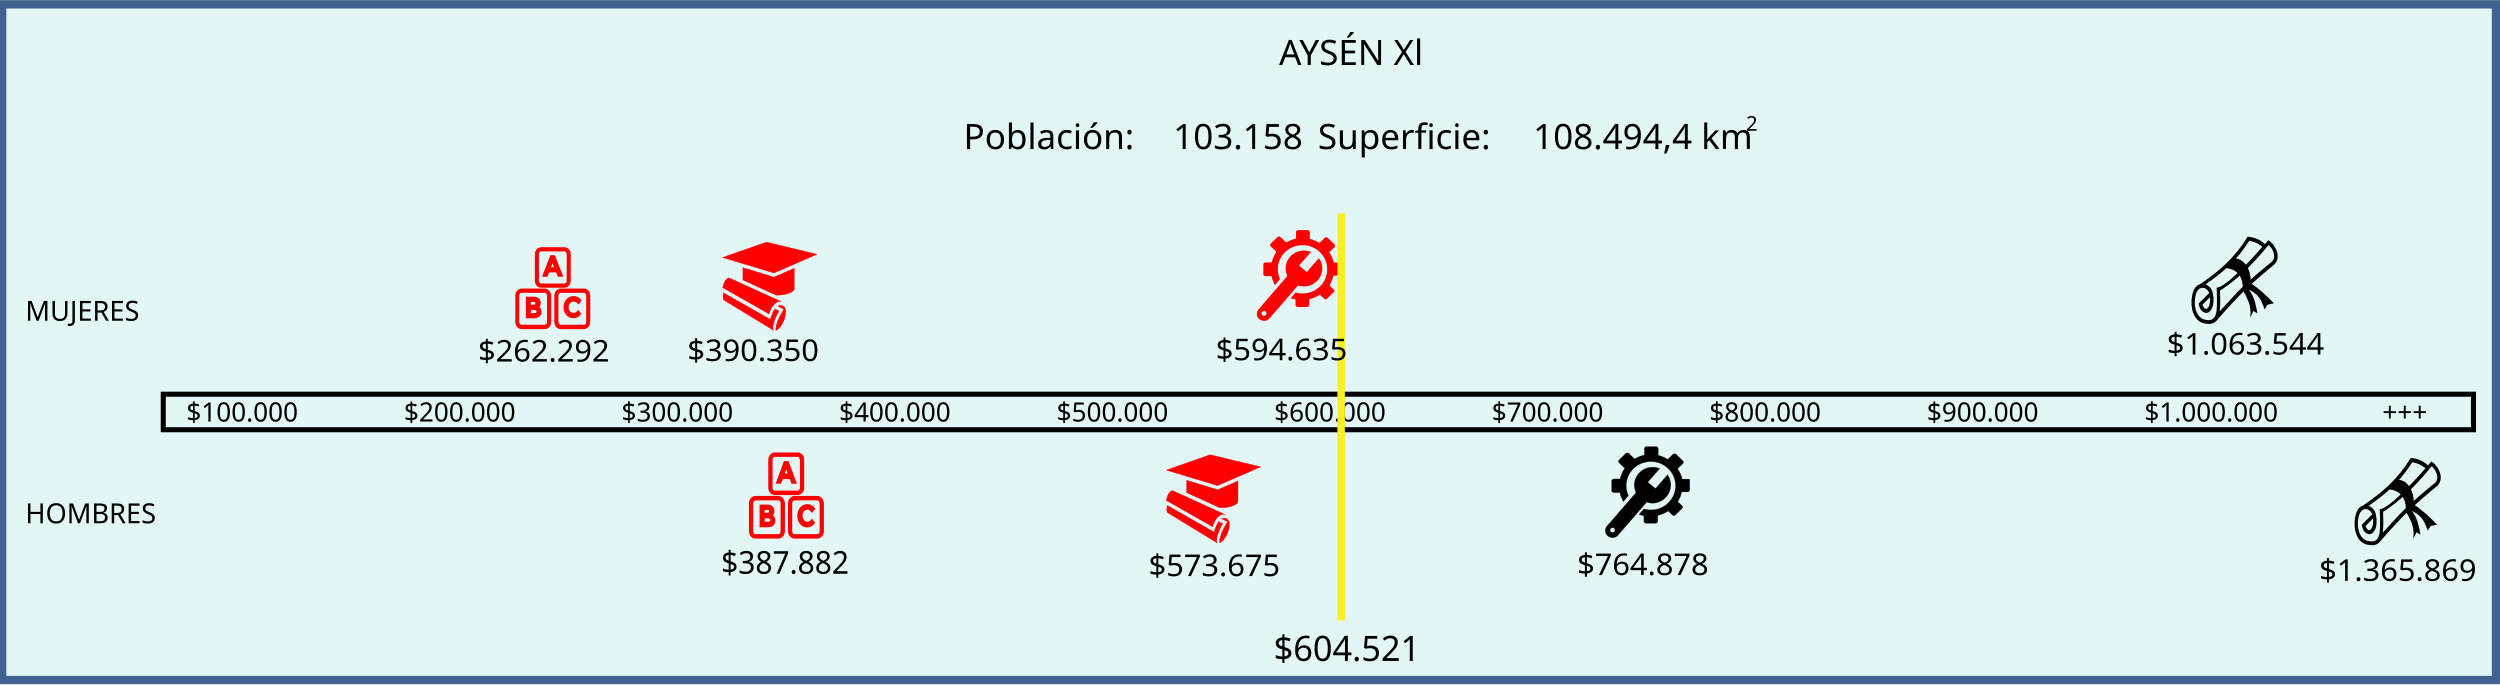
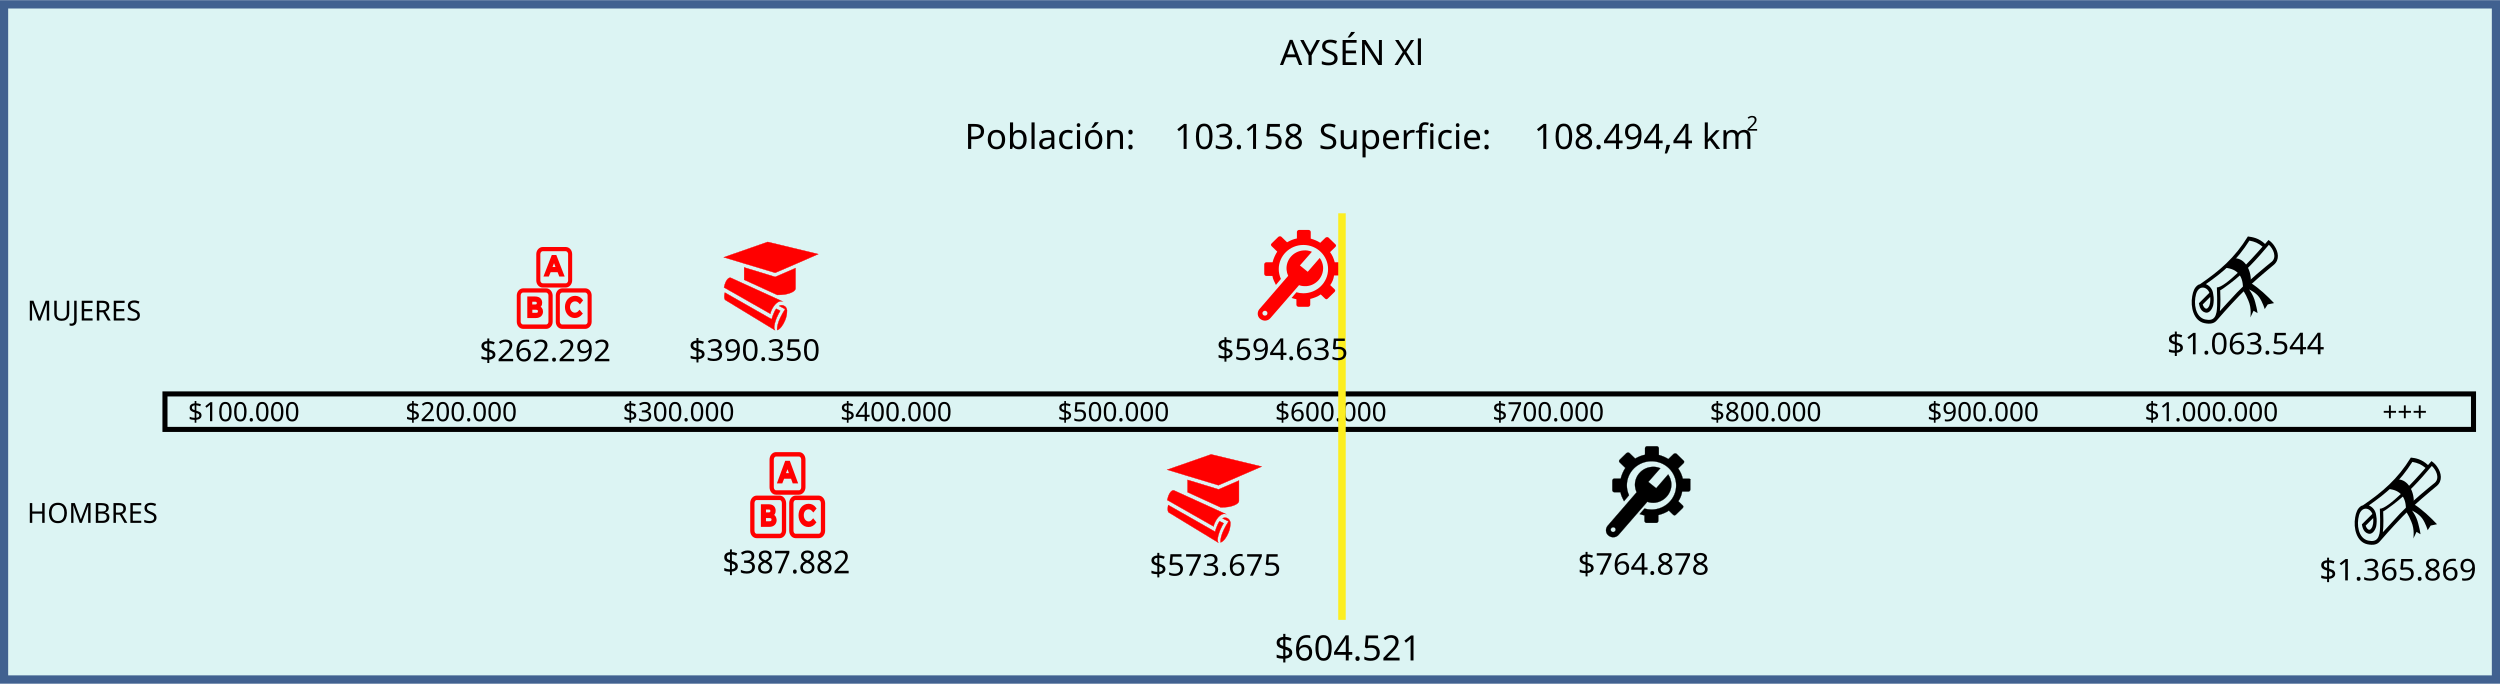
- <svg xmlns="http://www.w3.org/2000/svg" version="1.1" id="Capa_1" x="0px" y="0px" viewBox="0 0 1499.2 410.5" style="enable-background:new 0 0 1499.2 410.5;" xml:space="preserve">
+ <svg xmlns="http://www.w3.org/2000/svg" version="1.1" id="Capa_1" x="0px" y="0px" viewBox="0 0 1500.3 410.5" style="enable-background:new 0 0 1500.3 410.5;" xml:space="preserve">
  <style type="text/css">
- 	.st0{fill:#DCF4F3;fill-opacity:0.8;stroke:#416190;stroke-width:5;stroke-miterlimit:5.83;}
+ 	.st0{fill:#DCF4F3;stroke:#416190;stroke-width:5;stroke-miterlimit:5.83;}
	.st1{fill:none;stroke:#000000;stroke-width:3.04;stroke-miterlimit:10;}
	.st2{fill:none;}
	.st3{font-family:'Optima-Bold';}
	.st4{font-size:16px;}
	.st5{letter-spacing:27.6;}
	.st6{letter-spacing:8.2;}
	.st7{fill:#FF0000;}
	.st8{font-size:21px;}
	.st9{font-family:'Verdana-Bold';}
	.st10{fill:none;stroke:#000000;stroke-width:0.25;stroke-miterlimit:10;}
	.st11{font-family:'Optima-Regular';}
	.st12{font-size:12.243px;}
	.st13{fill:#FCEE21;}
	.st14{font-size:16.651px;}
	.st15{fill:#FF0000;stroke:#FF0000;stroke-width:1.366;stroke-miterlimit:10;}
	.st16{font-size:18.927px;}
	.st17{fill:#FF0000;stroke:#FF0000;stroke-width:1.334;stroke-miterlimit:10;}
	.st18{font-size:18px;}
	.st19{fill:#FF0000;stroke:#FF0000;stroke-width:0.217;stroke-miterlimit:10;}
	.st20{stroke:#000000;stroke-width:0.141;stroke-miterlimit:10;}
	.st21{fill-rule:evenodd;clip-rule:evenodd;}
</style>
-   <rect x="1.3" y="2.6" class="st0" width="1495.5" height="405.2" />
-   <rect x="97.9" y="236.4" class="st1" width="1385.4" height="21.3" />
-   <rect x="111.8" y="240.8" class="st2" width="1371.8" height="36.8" />
-   <text transform="matrix(0.9794 0 0 1 111.7676 252.7838)" class="st3 st4">$100.000</text>
-   <text transform="matrix(0.9794 0 0 1 177.1133 252.7838)" class="st3 st4 st5"> </text>
-   <text transform="matrix(0.9794 0 0 1 209.6201 252.7838)" class="st3 st4 st5"> </text>
-   <text transform="matrix(0.9794 0 0 1 242.2339 252.7838)" class="st3 st4">$200.000</text>
-   <text transform="matrix(0.9794 0 0 1 307.5791 252.7838)" class="st3 st4 st5"> </text>
-   <text transform="matrix(0.9794 0 0 1 340.0859 252.7838)" class="st3 st4 st5"> </text>
-   <text transform="matrix(0.9794 0 0 1 372.6992 252.7838)" class="st3 st4">$300.000</text>
-   <text transform="matrix(0.9794 0 0 1 438.0449 252.7838)" class="st3 st4 st5"> </text>
-   <text transform="matrix(0.9794 0 0 1 470.5518 252.7838)" class="st3 st4 st5"> </text>
-   <text transform="matrix(0.9794 0 0 1 503.165 252.7838)" class="st3 st4">$400.000</text>
-   <text transform="matrix(0.9794 0 0 1 568.5107 252.7838)" class="st3 st4 st5"> </text>
-   <text transform="matrix(0.9794 0 0 1 601.0176 252.7838)" class="st3 st4 st5"> </text>
-   <text transform="matrix(0.9794 0 0 1 633.6416 252.7838)" class="st3 st4">$500.000</text>
-   <text transform="matrix(0.9794 0 0 1 698.9863 252.7838)" class="st3 st4 st5"> </text>
-   <text transform="matrix(0.9794 0 0 1 731.4834 252.7838)" class="st3 st4 st5"> </text>
-   <text transform="matrix(0.9794 0 0 1 764.1074 252.7838)" class="st3 st4">$600.000</text>
-   <text transform="matrix(0.9794 0 0 1 829.4531 252.7838)" class="st3 st4 st5"> </text>
-   <text transform="matrix(0.9794 0 0 1 861.959 252.7838)" class="st3 st4 st5"> </text>
-   <text transform="matrix(0.9794 0 0 1 894.5732 252.7838)" class="st3 st4">$700.000</text>
-   <text transform="matrix(0.9794 0 0 1 959.9189 252.7838)" class="st3 st4 st5"> </text>
-   <text transform="matrix(0.9794 0 0 1 992.4248 252.7838)" class="st3 st4 st5"> </text>
-   <text transform="matrix(0.9794 0 0 1 1025.039 252.7838)" class="st3 st4">$800.000</text>
-   <text transform="matrix(0.9794 0 0 1 1090.385 252.7838)" class="st3 st4 st5"> </text>
-   <text transform="matrix(0.9794 0 0 1 1122.891 252.7838)" class="st3 st4 st5"> </text>
-   <text transform="matrix(0.9794 0 0 1 1155.505 252.7838)" class="st3 st4">$900.000</text>
-   <text transform="matrix(0.9794 0 0 1 1220.851 252.7838)" class="st3 st4 st5"> </text>
-   <text transform="matrix(0.9794 0 0 1 1253.356 252.7838)" class="st3 st4 st5"> </text>
-   <text transform="matrix(0.9794 0 0 1 1285.971 252.7838)" class="st3 st4">$1.000.000 </text>
-   <text transform="matrix(0.9794 0 0 1 1368.74 252.7838)" class="st3 st4 st6"> </text>
-   <text transform="matrix(0.9794 0 0 1 1383.822 252.7838)" class="st3 st4 st5"> </text>
-   <text transform="matrix(0.9794 0 0 1 1416.437 252.7838)" class="st3 st4">   +++</text>
-   <path class="st7" d="M803.6,157.4h-3.7c-0.6-2.3-1.4-4.2-2.8-6.1l3.2-3.1c0.2-0.2,0.4-0.6,0.4-0.8c0-0.4-0.2-0.6-0.4-0.8l-4.1-4  c-0.4-0.4-1.2-0.4-1.8,0l-3.2,3.1c-1.8-1.2-3.7-1.9-5.7-2.5v-4c0-0.6-0.6-1.2-1.2-1.2h-5.9c-0.6,0-1.2,0.6-1.2,1.2v3.9  c-2.2,0.4-4.1,1.3-5.9,2.3l-3.4-3.3c-0.4-0.4-1.2-0.4-1.8,0l-4.1,4c-0.2,0.2-0.4,0.6-0.4,0.8s0.2,0.6,0.4,0.8l3.4,3.3  c-1.2,1.9-2.2,4-2.8,6.4h-3.8c-0.6,0-1.2,0.6-1.2,1.2v5.8c0,0.6,0.6,1.2,1.2,1.2h3.7c0.3,2,1.3,3.7,2.1,5.4l3-3.6  c-0.8-1.8-1.3-3.8-1.3-5.9c0-8,6.6-14.5,14.8-14.5s14.8,6.5,14.8,14.5s-6.6,14.5-14.8,14.5c-1.4,0-2.9-0.2-4.2-0.6l-2.9,3.4  c0.9,0.3,1.9,0.6,2.9,0.8v3.3c0,0.6,0.6,1.2,1.2,1.2h5.9c0.6,0,1.2-0.6,1.2-1.2v-3.5c2.3-0.6,4.3-1.3,6.3-2.7l2.6,2.5  c0.2,0.2,0.6,0.4,0.8,0.4s0.6-0.2,0.8-0.4l4.1-4c0.2-0.2,0.4-0.6,0.4-0.8c0-0.4-0.2-0.6-0.4-0.8l-2.6-2.5c1.2-1.7,2-3.6,2.3-5.8h3.7  c0.6,0,1.2-0.6,1.2-1.2v-5.8C804.8,158,804.4,157.4,803.6,157.4z" />
-   <path class="st7" d="M792.9,160c-0.2-1.8-0.8-3.6-2-5.2l-7.2,8.3l-4.7-3.8l7.2-8.2c-1.7-0.7-3.4-1-5.2-0.8c-6,0.5-10.5,5.7-10,11.6  c0.1,1.2,0.4,2.4,0.9,3.5l0.1,0.1l-17.3,20c-0.7,0.8-1.1,2-1,3.1s0.6,2.1,1.5,2.8s2,1.1,3.2,1c1.1-0.1,2.2-0.6,2.9-1.5l17.2-19.8  l0.2,0.1c1.4,0.5,2.9,0.6,4.4,0.5C788.9,171.2,793.4,166,792.9,160z M758.1,189.4c-0.9,0.1-1.5-0.6-1.6-1.3  c-0.1-0.8,0.6-1.5,1.4-1.6c0.9-0.1,1.5,0.6,1.6,1.3C759.6,188.7,759,189.4,758.1,189.4z" />
-   <rect x="763.8" y="380.6" class="st2" width="92" height="32.3" />
-   <text transform="matrix(0.9794 0 0 1 763.7861 396.3502)" class="st3 st8">$604.521</text>
-   <rect x="588.9" y="23.2" class="st2" width="439.9" height="108.7" />
-   <text transform="matrix(1 0 0 1 761.5713 38.9935)" class="st9 st8"> AYSÉN Xl</text>
-   <text transform="matrix(1 0 0 1 577.833 89.3934)" class="st9 st8">Población:</text>
-   <text transform="matrix(1 0 0 1 700.933 89.3934)" class="st3 st8"> </text>
-   <text transform="matrix(1 0 0 1 597.833 89.3934)" class="st10 st3 st8"> </text>
-   <text transform="matrix(1 0 0 1 703.5635 89.3934)" class="st11 st8">103.158 </text>
-   <text transform="matrix(1 0 0 1 790.2939 89.3934)" class="st9 st8">Superficie:</text>
-   <text transform="matrix(1 0 0 1 913.9429 89.3934)" class="st11 st8"> 108.494,4 km</text>
-   <text transform="matrix(1 0 0 1 1047.017 78.4007)" class="st11 st12">2</text>
-   <rect x="802" y="128" class="st13" width="4.5" height="244" />
-   <rect x="15.2" y="180.5" class="st2" width="105.4" height="23.7" />
-   <text transform="matrix(0.9794 0 0 1 15.2188 192.3551)" class="st9 st14">MUJERES</text>
-   <rect x="15.2" y="301.9" class="st2" width="96.2" height="26" />
-   <text transform="matrix(0.9794 0 0 1 15.2188 313.7994)" class="st9 st14">HOMBRES</text>
-   <rect x="214.3" y="64.7" class="st2" width="80.5" height="23.3" />
+   <rect x="2.4" y="2.6" class="st0" width="1495.5" height="405.2" />
+   <rect x="99" y="236.4" class="st1" width="1385.4" height="21.3" />
+   <rect x="112.9" y="240.8" class="st2" width="1371.8" height="36.8" />
+   <text transform="matrix(0.9794 0 0 1 112.8584 252.7838)" class="st3 st4">$100.000</text>
+   <text transform="matrix(0.9794 0 0 1 178.2041 252.7838)" class="st3 st4 st5"> </text>
+   <text transform="matrix(0.9794 0 0 1 210.7109 252.7838)" class="st3 st4 st5"> </text>
+   <text transform="matrix(0.9794 0 0 1 243.3247 252.7838)" class="st3 st4">$200.000</text>
+   <text transform="matrix(0.9794 0 0 1 308.6699 252.7838)" class="st3 st4 st5"> </text>
+   <text transform="matrix(0.9794 0 0 1 341.1768 252.7838)" class="st3 st4 st5"> </text>
+   <text transform="matrix(0.9794 0 0 1 373.79 252.7838)" class="st3 st4">$300.000</text>
+   <text transform="matrix(0.9794 0 0 1 439.1357 252.7838)" class="st3 st4 st5"> </text>
+   <text transform="matrix(0.9794 0 0 1 471.6426 252.7838)" class="st3 st4 st5"> </text>
+   <text transform="matrix(0.9794 0 0 1 504.2559 252.7838)" class="st3 st4">$400.000</text>
+   <text transform="matrix(0.9794 0 0 1 569.6016 252.7838)" class="st3 st4 st5"> </text>
+   <text transform="matrix(0.9794 0 0 1 602.1084 252.7838)" class="st3 st4 st5"> </text>
+   <text transform="matrix(0.9794 0 0 1 634.7324 252.7838)" class="st3 st4">$500.000</text>
+   <text transform="matrix(0.9794 0 0 1 700.0771 252.7838)" class="st3 st4 st5"> </text>
+   <text transform="matrix(0.9794 0 0 1 732.5742 252.7838)" class="st3 st4 st5"> </text>
+   <text transform="matrix(0.9794 0 0 1 765.1982 252.7838)" class="st3 st4">$600.000</text>
+   <text transform="matrix(0.9794 0 0 1 830.5439 252.7838)" class="st3 st4 st5"> </text>
+   <text transform="matrix(0.9794 0 0 1 863.0498 252.7838)" class="st3 st4 st5"> </text>
+   <text transform="matrix(0.9794 0 0 1 895.6641 252.7838)" class="st3 st4">$700.000</text>
+   <text transform="matrix(0.9794 0 0 1 961.0098 252.7838)" class="st3 st4 st5"> </text>
+   <text transform="matrix(0.9794 0 0 1 993.5156 252.7838)" class="st3 st4 st5"> </text>
+   <text transform="matrix(0.9794 0 0 1 1026.13 252.7838)" class="st3 st4">$800.000</text>
+   <text transform="matrix(0.9794 0 0 1 1091.476 252.7838)" class="st3 st4 st5"> </text>
+   <text transform="matrix(0.9794 0 0 1 1123.981 252.7838)" class="st3 st4 st5"> </text>
+   <text transform="matrix(0.9794 0 0 1 1156.596 252.7838)" class="st3 st4">$900.000</text>
+   <text transform="matrix(0.9794 0 0 1 1221.941 252.7838)" class="st3 st4 st5"> </text>
+   <text transform="matrix(0.9794 0 0 1 1254.447 252.7838)" class="st3 st4 st5"> </text>
+   <text transform="matrix(0.9794 0 0 1 1287.062 252.7838)" class="st3 st4">$1.000.000 </text>
+   <text transform="matrix(0.9794 0 0 1 1369.831 252.7838)" class="st3 st4 st6"> </text>
+   <text transform="matrix(0.9794 0 0 1 1384.913 252.7838)" class="st3 st4 st5"> </text>
+   <text transform="matrix(0.9794 0 0 1 1417.527 252.7838)" class="st3 st4">   +++</text>
+   <path class="st7" d="M804.7,157.4H801c-0.6-2.3-1.4-4.2-2.8-6.1l3.2-3.1c0.2-0.2,0.4-0.6,0.4-0.8c0-0.4-0.2-0.6-0.4-0.8l-4.1-4  c-0.4-0.4-1.2-0.4-1.8,0l-3.2,3.1c-1.8-1.2-3.7-1.9-5.7-2.5v-4c0-0.6-0.6-1.2-1.2-1.2h-5.9c-0.6,0-1.2,0.6-1.2,1.2v3.9  c-2.2,0.4-4.1,1.3-5.9,2.3l-3.4-3.3c-0.4-0.4-1.2-0.4-1.8,0l-4.1,4c-0.2,0.2-0.4,0.6-0.4,0.8s0.2,0.6,0.4,0.8l3.4,3.3  c-1.2,1.9-2.2,4-2.8,6.4h-3.8c-0.6,0-1.2,0.6-1.2,1.2v5.8c0,0.6,0.6,1.2,1.2,1.2h3.7c0.3,2,1.3,3.7,2.1,5.4l3-3.6  c-0.8-1.8-1.3-3.8-1.3-5.9c0-8,6.6-14.5,14.8-14.5s14.8,6.5,14.8,14.5s-6.6,14.5-14.8,14.5c-1.4,0-2.9-0.2-4.2-0.6l-2.9,3.4  c0.9,0.3,1.9,0.6,2.9,0.8v3.3c0,0.6,0.6,1.2,1.2,1.2h5.9c0.6,0,1.2-0.6,1.2-1.2v-3.5c2.3-0.6,4.3-1.3,6.3-2.7l2.6,2.5  c0.2,0.2,0.6,0.4,0.8,0.4s0.6-0.2,0.8-0.4l4.1-4c0.2-0.2,0.4-0.6,0.4-0.8c0-0.4-0.2-0.6-0.4-0.8l-2.6-2.5c1.2-1.7,2-3.6,2.3-5.8h3.7  c0.6,0,1.2-0.6,1.2-1.2v-5.8C805.9,158,805.5,157.4,804.7,157.4z" />
+   <path class="st7" d="M794,160c-0.2-1.8-0.8-3.6-2-5.2l-7.2,8.3l-4.7-3.8l7.2-8.2c-1.7-0.7-3.4-1-5.2-0.8c-6,0.5-10.5,5.7-10,11.6  c0.1,1.2,0.4,2.4,0.9,3.5l0.1,0.1l-17.3,20c-0.7,0.8-1.1,2-1,3.1s0.6,2.1,1.5,2.8s2,1.1,3.2,1c1.1-0.1,2.2-0.6,2.9-1.5l17.2-19.8  l0.2,0.1c1.4,0.5,2.9,0.6,4.4,0.5C790,171.2,794.5,166,794,160z M759.2,189.4c-0.9,0.1-1.5-0.6-1.6-1.3c-0.1-0.8,0.6-1.5,1.4-1.6  c0.9-0.1,1.5,0.6,1.6,1.3C760.7,188.7,760.1,189.4,759.2,189.4z" />
+   <rect x="764.9" y="380.6" class="st2" width="92" height="32.3" />
+   <text transform="matrix(0.9794 0 0 1 764.877 396.3502)" class="st3 st8">$604.521</text>
+   <rect x="590" y="23.2" class="st2" width="439.9" height="108.7" />
+   <text transform="matrix(1 0 0 1 762.6623 38.9935)" class="st9 st8"> AYSÉN Xl</text>
+   <text transform="matrix(1 0 0 1 578.924 89.3934)" class="st9 st8">Población:</text>
+   <text transform="matrix(1 0 0 1 702.024 89.3934)" class="st3 st8"> </text>
+   <text transform="matrix(1 0 0 1 598.924 89.3934)" class="st10 st3 st8"> </text>
+   <text transform="matrix(1 0 0 1 704.6545 89.3934)" class="st11 st8">103.158 </text>
+   <text transform="matrix(1 0 0 1 791.3849 89.3934)" class="st9 st8">Superficie:</text>
+   <text transform="matrix(1 0 0 1 915.0339 89.3934)" class="st11 st8"> 108.494,4 km</text>
+   <text transform="matrix(1 0 0 1 1048.108 78.4007)" class="st11 st12">2</text>
+   <rect x="803.1" y="128" class="st13" width="4.5" height="244" />
+   <rect x="16.3" y="180.5" class="st2" width="105.4" height="23.7" />
+   <text transform="matrix(0.9794 0 0 1 16.3096 192.3551)" class="st9 st14">MUJERES</text>
+   <rect x="16.3" y="301.9" class="st2" width="96.2" height="26" />
+   <text transform="matrix(0.9794 0 0 1 16.3096 313.7994)" class="st9 st14">HOMBRES</text>
+   <rect x="215.4" y="64.7" class="st2" width="80.5" height="23.3" />
  <g>
    <g>
-       <path class="st15" d="M466.8,298.1H453c-1.7,0-3.2,1.7-3.2,3.8v16.6c0,2.1,1.4,3.8,3.2,3.8h13.8c1.7,0,3.2-1.7,3.2-3.8v-16.6    C469.9,299.8,468.5,298.1,466.8,298.1z M468.8,318.5c0,1.4-0.9,2.5-2,2.5H453c-1.1,0-2-1.1-2-2.5v-16.6c0-1.4,0.9-2.5,2-2.5h13.8    c1.1,0,2,1.1,2,2.5V318.5L468.8,318.5z" />
-       <path class="st15" d="M462.2,309.1c1-0.5,1.5-1.2,1.5-2.6c0-1.8-1-3.2-3.6-3.2h-3.9v12.2h4.4c2.6,0,3.7-1.6,3.7-3.4    C464.2,310.5,463.4,309.4,462.2,309.1z M457.9,305.1h2.2c1.1,0,1.8,0.3,1.8,1.6c0,1-0.6,1.5-1.8,1.5h-2.2V305.1L457.9,305.1z     M460.6,313.5h-2.7v-3.3h2.5c1.4,0,2.2,0.5,2.2,1.6C462.5,313.2,461.7,313.5,460.6,313.5z" />
-       <path class="st15" d="M478.4,296.2c1.7,0,3.2-1.7,3.2-3.8v-16.6c0-2.1-1.4-3.8-3.2-3.8h-13.8c-1.7,0-3.2,1.7-3.2,3.8v16.6    c0,2.1,1.4,3.8,3.2,3.8H478.4L478.4,296.2z M462.6,292.4v-16.6c0-1.4,0.9-2.5,2-2.5h13.8c1.1,0,2,1.1,2,2.5v16.6    c0,1.4-0.9,2.5-2,2.5h-13.8C463.5,294.9,462.6,293.8,462.6,292.4z" />
-       <path class="st15" d="M469,286.6h5.1l1,2.8h1.8l-4.5-12.2h-1.8l-4.5,12.2h1.8L469,286.6z M471.5,279.6l1.8,5h-3.7L471.5,279.6z" />
-       <path class="st15" d="M490.2,298.1h-13.8c-1.7,0-3.2,1.7-3.2,3.8v16.6c0,2.1,1.4,3.8,3.2,3.8h13.8c1.7,0,3.2-1.7,3.2-3.8v-16.6    C493.3,299.8,491.9,298.1,490.2,298.1z M492.2,318.5c0,1.4-0.9,2.5-2,2.5h-13.8c-1.1,0-2-1.1-2-2.5v-16.6c0-1.4,0.9-2.5,2-2.5    h13.8c1.1,0,2,1.1,2,2.5V318.5L492.2,318.5z" />
-       <path class="st15" d="M484.1,305c1.2,0,2,0.5,2.9,1.5l1.1-1.4c-1-1.4-2.4-2.1-3.9-2.1c-3.2,0-5.4,2.7-5.4,6.3    c0,3.7,2.3,6.3,5.3,6.3c1.5,0,2.8-0.7,3.9-2.1l-1.1-1.4c-1,1.2-1.8,1.5-2.8,1.5c-1.8,0-3.5-1.8-3.5-4.3    C480.5,306.7,482.1,305,484.1,305z" />
+       <path class="st15" d="M467.9,298.1h-13.8c-1.7,0-3.2,1.7-3.2,3.8v16.6c0,2.1,1.4,3.8,3.2,3.8h13.8c1.7,0,3.2-1.7,3.2-3.8v-16.6    C471,299.8,469.6,298.1,467.9,298.1z M469.9,318.5c0,1.4-0.9,2.5-2,2.5h-13.8c-1.1,0-2-1.1-2-2.5v-16.6c0-1.4,0.9-2.5,2-2.5h13.8    c1.1,0,2,1.1,2,2.5V318.5L469.9,318.5z" />
+       <path class="st15" d="M463.3,309.1c1-0.5,1.5-1.2,1.5-2.6c0-1.8-1-3.2-3.6-3.2h-3.9v12.2h4.4c2.6,0,3.7-1.6,3.7-3.4    C465.3,310.5,464.5,309.4,463.3,309.1z M459,305.1h2.2c1.1,0,1.8,0.3,1.8,1.6c0,1-0.6,1.5-1.8,1.5H459V305.1L459,305.1z     M461.7,313.5H459v-3.3h2.5c1.4,0,2.2,0.5,2.2,1.6C463.6,313.2,462.8,313.5,461.7,313.5z" />
+       <path class="st15" d="M479.5,296.2c1.7,0,3.2-1.7,3.2-3.8v-16.6c0-2.1-1.4-3.8-3.2-3.8h-13.8c-1.7,0-3.2,1.7-3.2,3.8v16.6    c0,2.1,1.4,3.8,3.2,3.8H479.5L479.5,296.2z M463.7,292.4v-16.6c0-1.4,0.9-2.5,2-2.5h13.8c1.1,0,2,1.1,2,2.5v16.6    c0,1.4-0.9,2.5-2,2.5h-13.8C464.6,294.9,463.7,293.8,463.7,292.4z" />
+       <path class="st15" d="M470.1,286.6h5.1l1,2.8h1.8l-4.5-12.2h-1.8l-4.5,12.2h1.8L470.1,286.6z M472.6,279.6l1.8,5h-3.7L472.6,279.6    z" />
+       <path class="st15" d="M491.3,298.1h-13.8c-1.7,0-3.2,1.7-3.2,3.8v16.6c0,2.1,1.4,3.8,3.2,3.8h13.8c1.7,0,3.2-1.7,3.2-3.8v-16.6    C494.4,299.8,493,298.1,491.3,298.1z M493.3,318.5c0,1.4-0.9,2.5-2,2.5h-13.8c-1.1,0-2-1.1-2-2.5v-16.6c0-1.4,0.9-2.5,2-2.5h13.8    c1.1,0,2,1.1,2,2.5V318.5L493.3,318.5z" />
+       <path class="st15" d="M485.2,305c1.2,0,2,0.5,2.9,1.5l1.1-1.4c-1-1.4-2.4-2.1-3.9-2.1c-3.2,0-5.4,2.7-5.4,6.3    c0,3.7,2.3,6.3,5.3,6.3c1.5,0,2.8-0.7,3.9-2.1l-1.1-1.4c-1,1.2-1.8,1.5-2.8,1.5c-1.8,0-3.5-1.8-3.5-4.3    C481.6,306.7,483.2,305,485.2,305z" />
    </g>
-     <rect x="432.4" y="329.8" class="st2" width="84.1" height="25.4" />
-     <text transform="matrix(0.9484 0 0 1 432.4424 344.0485)" class="st3 st16">$387.882</text>
+     <rect x="433.5" y="329.8" class="st2" width="84.1" height="25.4" />
+     <text transform="matrix(0.9484 0 0 1 433.5332 344.0485)" class="st3 st16">$387.882</text>
  </g>
  <g>
    <g>
-       <path class="st17" d="M326.7,173.7h-13.8c-1.7,0-3.2,1.6-3.2,3.6v15.8c0,2,1.4,3.6,3.2,3.6h13.8c1.7,0,3.2-1.6,3.2-3.6v-15.8    C329.8,175.3,328.4,173.7,326.7,173.7z M328.7,193.1c0,1.3-0.9,2.3-2.1,2.3h-13.8c-1.1,0-2.1-1.1-2.1-2.3v-15.8    c0-1.3,0.9-2.4,2.1-2.4h13.8c1.1,0,2.1,1.1,2.1,2.4V193.1L328.7,193.1z" />
-       <path class="st17" d="M322.1,184.2c1-0.5,1.5-1.1,1.5-2.5c0-1.7-1-3.1-3.6-3.1h-4v11.6h4.4c2.6,0,3.7-1.5,3.7-3.2    C324.1,185.5,323.3,184.5,322.1,184.2z M317.7,180.4h2.2c1.1,0,1.8,0.3,1.8,1.6c0,1-0.6,1.4-1.9,1.4h-2.2L317.7,180.4L317.7,180.4    z M320.4,188.4h-2.7v-3.2h2.5c1.4,0,2.2,0.5,2.2,1.5C322.4,188.1,321.6,188.4,320.4,188.4z" />
-       <path class="st17" d="M338.4,171.9c1.7,0,3.2-1.6,3.2-3.6v-15.8c0-2-1.4-3.6-3.2-3.6h-13.8c-1.7,0-3.2,1.6-3.2,3.6v15.8    c0,2,1.4,3.6,3.2,3.6L338.4,171.9L338.4,171.9z M322.5,168.3v-15.8c0-1.3,0.9-2.4,2.1-2.4h13.8c1.1,0,2.1,1.1,2.1,2.4v15.8    c0,1.3-0.9,2.4-2.1,2.4h-13.8C323.4,170.6,322.5,169.6,322.5,168.3z" />
-       <path class="st17" d="M328.9,162.7h5.1l1,2.6h1.8l-4.5-11.6h-1.8l-4.5,11.6h1.8L328.9,162.7z M331.4,156.1l1.8,4.8h-3.7    L331.4,156.1z" />
-       <path class="st17" d="M350.1,173.7h-13.8c-1.7,0-3.2,1.6-3.2,3.6v15.8c0,2,1.4,3.6,3.2,3.6h13.8c1.7,0,3.2-1.6,3.2-3.6v-15.8    C353.3,175.3,351.9,173.7,350.1,173.7z M352.2,193.1c0,1.3-0.9,2.3-2.1,2.3h-13.8c-1.1,0-2.1-1.1-2.1-2.3v-15.8    c0-1.3,0.9-2.4,2.1-2.4h13.8c1.1,0,2.1,1.1,2.1,2.4V193.1L352.2,193.1z" />
-       <path class="st17" d="M344,180.2c1.2,0,2,0.4,2.9,1.4l1.1-1.4c-1-1.3-2.4-2-3.9-2c-3.2,0-5.5,2.6-5.5,6c0,3.5,2.3,6,5.3,6    c1.5,0,2.8-0.7,3.9-2l-1.1-1.3c-1,1.1-1.8,1.4-2.9,1.4c-1.8,0-3.5-1.7-3.5-4.1C340.4,181.8,342,180.2,344,180.2z" />
+       <path class="st17" d="M327.8,173.7H314c-1.7,0-3.2,1.6-3.2,3.6v15.8c0,2,1.4,3.6,3.2,3.6h13.8c1.7,0,3.2-1.6,3.2-3.6v-15.8    C330.9,175.3,329.5,173.7,327.8,173.7z M329.8,193.1c0,1.3-0.9,2.3-2.1,2.3h-13.8c-1.1,0-2.1-1.1-2.1-2.3v-15.8    c0-1.3,0.9-2.4,2.1-2.4h13.8c1.1,0,2.1,1.1,2.1,2.4V193.1L329.8,193.1z" />
+       <path class="st17" d="M323.2,184.2c1-0.5,1.5-1.1,1.5-2.5c0-1.7-1-3.1-3.6-3.1h-4v11.6h4.4c2.6,0,3.7-1.5,3.7-3.2    C325.2,185.5,324.4,184.5,323.2,184.2z M318.8,180.4h2.2c1.1,0,1.8,0.3,1.8,1.6c0,1-0.6,1.4-1.9,1.4h-2.2L318.8,180.4L318.8,180.4    z M321.5,188.4h-2.7v-3.2h2.5c1.4,0,2.2,0.5,2.2,1.5C323.5,188.1,322.7,188.4,321.5,188.4z" />
+       <path class="st17" d="M339.5,171.9c1.7,0,3.2-1.6,3.2-3.6v-15.8c0-2-1.4-3.6-3.2-3.6h-13.8c-1.7,0-3.2,1.6-3.2,3.6v15.8    c0,2,1.4,3.6,3.2,3.6H339.5L339.5,171.9z M323.6,168.3v-15.8c0-1.3,0.9-2.4,2.1-2.4h13.8c1.1,0,2.1,1.1,2.1,2.4v15.8    c0,1.3-0.9,2.4-2.1,2.4h-13.8C324.5,170.6,323.6,169.6,323.6,168.3z" />
+       <path class="st17" d="M330,162.7h5.1l1,2.6h1.8l-4.5-11.6h-1.8l-4.5,11.6h1.8L330,162.7z M332.5,156.1l1.8,4.8h-3.7L332.5,156.1z" />
+       <path class="st17" d="M351.2,173.7h-13.8c-1.7,0-3.2,1.6-3.2,3.6v15.8c0,2,1.4,3.6,3.2,3.6h13.8c1.7,0,3.2-1.6,3.2-3.6v-15.8    C354.4,175.3,353,173.7,351.2,173.7z M353.3,193.1c0,1.3-0.9,2.3-2.1,2.3h-13.8c-1.1,0-2.1-1.1-2.1-2.3v-15.8    c0-1.3,0.9-2.4,2.1-2.4h13.8c1.1,0,2.1,1.1,2.1,2.4V193.1L353.3,193.1z" />
+       <path class="st17" d="M345.1,180.2c1.2,0,2,0.4,2.9,1.4l1.1-1.4c-1-1.3-2.4-2-3.9-2c-3.2,0-5.5,2.6-5.5,6c0,3.5,2.3,6,5.3,6    c1.5,0,2.8-0.7,3.9-2l-1.1-1.3c-1,1.1-1.8,1.4-2.9,1.4c-1.8,0-3.5-1.7-3.5-4.1C341.5,181.8,343.1,180.2,345.1,180.2z" />
    </g>
-     <rect x="286.7" y="203.3" class="st2" width="93.1" height="18.8" />
-     <text transform="matrix(1.0255 0 0 1 286.6895 216.7946)" class="st3 st18">$262.292</text>
+     <rect x="287.8" y="203.3" class="st2" width="93.1" height="18.8" />
+     <text transform="matrix(1.0255 0 0 1 287.7803 216.7946)" class="st3 st18">$262.292</text>
  </g>
  <g>
-     <path class="st19" d="M735.8,311.2c-0.6-0.4-1.3-0.6-2.1-0.5c-0.4,0-0.8,0.2-1.1,0.4l3.6,1.8c-1.1,1.6-2,3.3-2.9,5.1   c-0.6,1.2-1.1,2.6-1.5,4c-0.3,1.1-0.5,2.3-0.4,3.5c1.7-0.5,3.5-2.9,4.7-5.8c0.8-1.8,1.2-3.9,1.2-6.1   C737.1,312.6,736.6,311.7,735.8,311.2z" />
-     <path class="st19" d="M711.6,288v7.4l19.9,9.1l0,0c1.5,0,3-0.1,4.5-0.3c3.9-0.7,6.4-2.1,6.4-3.6v-12.2l-12.2,5.3L711.6,288z" />
-     <polygon class="st19" points="725.7,272.7 699.4,281.9 711.6,285.6 730.1,291.2 742.4,285.9 756,280  " />
-     <path class="st19" d="M729.7,322.9c0-0.2,0-0.3,0.1-0.5s0.1-0.4,0.1-0.6v-0.1c0.5-1.7,1-3.3,1.8-4.8c0.4-1,0.9-1.9,1.5-2.8V314   l-2.4-1.2c-0.6,0.8-1,1.6-1.4,2.6c-0.5,1.2-1,2.4-1.3,3.7l-28.1-16l-0.2,1c-0.2,1.5-0.2,3,0.6,3.5l29.6,18   C729.6,324.9,729.5,324.1,729.7,322.9z" />
-     <path class="st19" d="M727.7,314.2c1.7-4.1,4.6-6.5,6.9-5.7h-0.1l-30.9-14.1c-1.2-0.6-2.8,1-3.7,3.8c-0.2,0.6-0.4,1.3-0.5,1.9   l27.8,15.8C727.3,315.2,727.5,314.7,727.7,314.2z" />
-     <rect x="688.8" y="331.9" class="st2" width="100" height="21" />
-     <text transform="matrix(1.0255 0 0 1 688.7803 345.4586)" class="st3 st18">$573.675</text>
+     <path class="st19" d="M736.9,311.2c-0.6-0.4-1.3-0.6-2.1-0.5c-0.4,0-0.8,0.2-1.1,0.4l3.6,1.8c-1.1,1.6-2,3.3-2.9,5.1   c-0.6,1.2-1.1,2.6-1.5,4c-0.3,1.1-0.5,2.3-0.4,3.5c1.7-0.5,3.5-2.9,4.7-5.8c0.8-1.8,1.2-3.9,1.2-6.1   C738.2,312.6,737.7,311.7,736.9,311.2z" />
+     <path class="st19" d="M712.7,288v7.4l19.9,9.1l0,0c1.5,0,3-0.1,4.5-0.3c3.9-0.7,6.4-2.1,6.4-3.6v-12.2l-12.2,5.3L712.7,288z" />
+     <polygon class="st19" points="726.8,272.7 700.5,281.9 712.7,285.6 731.2,291.2 743.5,285.9 757.1,280  " />
+     <path class="st19" d="M730.8,322.9c0-0.2,0-0.3,0.1-0.5s0.1-0.4,0.1-0.6v-0.1c0.5-1.7,1-3.3,1.8-4.8c0.4-1,0.9-1.9,1.5-2.8V314   l-2.4-1.2c-0.6,0.8-1,1.6-1.4,2.6c-0.5,1.2-1,2.4-1.3,3.7l-28.1-16l-0.2,1c-0.2,1.5-0.2,3,0.6,3.5l29.6,18   C730.7,324.9,730.6,324.1,730.8,322.9z" />
+     <path class="st19" d="M728.8,314.2c1.7-4.1,4.6-6.5,6.9-5.7h-0.1l-30.9-14.1c-1.2-0.6-2.8,1-3.7,3.8c-0.2,0.6-0.4,1.3-0.5,1.9   l27.8,15.8C728.4,315.2,728.6,314.7,728.8,314.2z" />
+     <rect x="689.9" y="331.9" class="st2" width="100" height="21" />
+     <text transform="matrix(1.0255 0 0 1 689.8711 345.4586)" class="st3 st18">$573.675</text>
  </g>
-   <rect x="729.1" y="202.5" class="st2" width="103.7" height="22.3" />
-   <text transform="matrix(1.0255 0 0 1 729.0674 216.0123)" class="st3 st18">$594.635</text>
+   <rect x="730.2" y="202.5" class="st2" width="103.7" height="22.3" />
+   <text transform="matrix(1.0255 0 0 1 730.1582 216.0123)" class="st3 st18">$594.635</text>
  <g>
-     <path class="st20" d="M1012.5,287.3h-3.7c-0.6-2.3-1.4-4.2-2.8-6.2l3.2-3.1c0.2-0.2,0.4-0.6,0.4-0.8c0-0.4-0.2-0.6-0.4-0.8l-4.1-4   c-0.4-0.4-1.2-0.4-1.8,0l-3.2,3.1c-1.8-1.2-3.7-1.9-5.7-2.5v-4c0-0.6-0.6-1.2-1.2-1.2h-5.9c-0.6,0-1.2,0.6-1.2,1.2v3.9   c-2.2,0.4-4.1,1.3-5.9,2.3l-3.4-3.3c-0.4-0.4-1.2-0.4-1.8,0l-4.1,4c-0.2,0.2-0.4,0.6-0.4,0.8c0,0.2,0.2,0.6,0.4,0.8l3.4,3.3   c-1.2,1.9-2.2,4-2.8,6.4h-3.8c-0.6,0-1.2,0.6-1.2,1.2v5.8c0,0.6,0.6,1.2,1.2,1.2h3.7c0.3,2,1.3,3.7,2.1,5.4l3-3.6   c-0.8-1.8-1.3-3.8-1.3-5.9c0-8,6.6-14.5,14.8-14.5s14.8,6.5,14.8,14.5s-6.6,14.5-14.8,14.5c-1.4,0-2.9-0.2-4.2-0.6l-2.9,3.3   c0.9,0.3,1.9,0.6,2.9,0.8v3.3c0,0.6,0.6,1.2,1.2,1.2h5.9c0.6,0,1.2-0.6,1.2-1.2v-3.5c2.3-0.6,4.3-1.3,6.3-2.7l2.6,2.5   c0.2,0.2,0.6,0.4,0.8,0.4s0.6-0.2,0.8-0.4l4.1-4c0.2-0.2,0.4-0.6,0.4-0.8c0-0.4-0.2-0.6-0.4-0.8l-2.6-2.5c1.2-1.7,1.9-3.6,2.3-5.8   h3.7c0.6,0,1.2-0.6,1.2-1.2V288C1013.7,287.9,1013.3,287.3,1012.5,287.3z" />
-     <path class="st20" d="M1001.9,289.9c-0.2-1.8-0.8-3.6-1.9-5.2l-7.2,8.3l-4.7-3.8l7.2-8.2c-1.7-0.7-3.4-1-5.2-0.8   c-6,0.5-10.5,5.7-10,11.6c0.1,1.2,0.4,2.3,0.9,3.5l0.1,0.1l-17.4,20.1c-0.7,0.8-1.1,2-1,3.1s0.6,2.1,1.5,2.8s2,1.1,3.2,1   c1.1-0.1,2.2-0.6,2.9-1.5l17.2-19.8l0.2,0.1c1.4,0.5,2.9,0.6,4.4,0.5C997.9,301,1002.4,295.8,1001.9,289.9z M967.1,319.3   c-0.9,0.1-1.5-0.6-1.6-1.3c-0.1-0.8,0.6-1.5,1.4-1.6c0.9-0.1,1.5,0.6,1.6,1.3C968.5,318.5,968,319.2,967.1,319.3z" />
-     <rect x="945.8" y="331.3" class="st2" width="86.8" height="19.6" />
-     <text transform="matrix(1.0255 0 0 1 945.7803 344.8453)" class="st3 st18">$764.878</text>
+     <path class="st20" d="M1013.6,287.3h-3.7c-0.6-2.3-1.4-4.2-2.8-6.2l3.2-3.1c0.2-0.2,0.4-0.6,0.4-0.8c0-0.4-0.2-0.6-0.4-0.8l-4.1-4   c-0.4-0.4-1.2-0.4-1.8,0l-3.2,3.1c-1.8-1.2-3.7-1.9-5.7-2.5v-4c0-0.6-0.6-1.2-1.2-1.2h-5.9c-0.6,0-1.2,0.6-1.2,1.2v3.9   c-2.2,0.4-4.1,1.3-5.9,2.3l-3.4-3.3c-0.4-0.4-1.2-0.4-1.8,0l-4.1,4c-0.2,0.2-0.4,0.6-0.4,0.8c0,0.2,0.2,0.6,0.4,0.8l3.4,3.3   c-1.2,1.9-2.2,4-2.8,6.4h-3.8c-0.6,0-1.2,0.6-1.2,1.2v5.8c0,0.6,0.6,1.2,1.2,1.2h3.7c0.3,2,1.3,3.7,2.1,5.4l3-3.6   c-0.8-1.8-1.3-3.8-1.3-5.9c0-8,6.6-14.5,14.8-14.5s14.8,6.5,14.8,14.5s-6.6,14.5-14.8,14.5c-1.4,0-2.9-0.2-4.2-0.6l-2.9,3.3   c0.9,0.3,1.9,0.6,2.9,0.8v3.3c0,0.6,0.6,1.2,1.2,1.2h5.9c0.6,0,1.2-0.6,1.2-1.2v-3.5c2.3-0.6,4.3-1.3,6.3-2.7l2.6,2.5   c0.2,0.2,0.6,0.4,0.8,0.4s0.6-0.2,0.8-0.4l4.1-4c0.2-0.2,0.4-0.6,0.4-0.8c0-0.4-0.2-0.6-0.4-0.8l-2.6-2.5c1.2-1.7,1.9-3.6,2.3-5.8   h3.7c0.6,0,1.2-0.6,1.2-1.2V288C1014.8,287.9,1014.4,287.3,1013.6,287.3z" />
+     <path class="st20" d="M1003,289.9c-0.2-1.8-0.8-3.6-1.9-5.2l-7.2,8.3l-4.7-3.8l7.2-8.2c-1.7-0.7-3.4-1-5.2-0.8   c-6,0.5-10.5,5.7-10,11.6c0.1,1.2,0.4,2.3,0.9,3.5l0.1,0.1l-17.4,20.1c-0.7,0.8-1.1,2-1,3.1s0.6,2.1,1.5,2.8s2,1.1,3.2,1   c1.1-0.1,2.2-0.6,2.9-1.5l17.2-19.8l0.2,0.1c1.4,0.5,2.9,0.6,4.4,0.5C999,301,1003.5,295.8,1003,289.9z M968.2,319.3   c-0.9,0.1-1.5-0.6-1.6-1.3c-0.1-0.8,0.6-1.5,1.4-1.6c0.9-0.1,1.5,0.6,1.6,1.3C969.6,318.5,969.1,319.2,968.2,319.3z" />
+     <rect x="946.9" y="331.3" class="st2" width="86.8" height="19.6" />
+     <text transform="matrix(1.0255 0 0 1 946.8711 344.8453)" class="st3 st18">$764.878</text>
  </g>
  <g>
    <g>
-       <path d="M1360.3,144c-0.5,0.6-1.2,1.4-2.1,2.4c-3.8-3.6-7.5-4.1-10.3-4.5c-8,13-17,20.6-28.8,28.7c-0.3,0-0.7,0.2-1.1,0.4    c-2.1,1.4-3,3.8-3.5,6.7c-1.2,6.7,0.9,14.8,7.2,16.2c3.7,0.8,6.1,0.2,7.7-1.8c1.2-1.4,6.5-7.5,13.3-14.6    c7.7-7.9,17-15.4,20.8-18.6c3.5-3,2.8-7.7,0.3-11.3c-0.9-1.4-2.1-2.6-3.3-3.4L1360.3,144z M1331.1,186.7    c0.5-3.6,0.3-10.3,0.2-12.5c0.9-0.4,2.6-1.6,5.8-4c8.9-6.7,16.1-14.6,23.4-23.3c2.6,2.4,4.9,7.3,1.8,10.1    c-3.7,3-13.5,10.9-21,18.6C1337.2,180,1333.5,184,1331.1,186.7z M1327.8,190.5c-1.1,1.4-2.8,1.8-5.6,1.2c-5.8-1.4-7-9.5-5.4-15.2    c1.6-5.5,6.5-4.7,8-0.8l-6.3,6.3c0.2,0.6,0.5,4.6,3.7,5.5c2.3,0.8,4.2-1.6,4.9-4.4c0.3-1.8,0.5-4,0-6.5c-0.3-3-2.1-5.1-4.4-6.1    c11-7.7,18.5-14.2,26.1-26.1c3.2,0.6,5.2,1.4,7.9,3.6c-7.3,8.5-22.4,24.5-27.4,24.5c0,1.2,0.5,11.3-0.2,14.8    C1328.8,188.5,1328.5,189.7,1327.8,190.5z M1325.3,178.2c0.2,2.2,0,4.9-1.2,6.3c-1.2,1.8-2.8,0-3.3-1.8L1325.3,178.2z" />
-       <path class="st21" d="M1358,185.5c0,0-1.2-4.1-3.3-7.1s-6.1-4.7-6.1-4.7s2.6,3.2,3.7,7.7c1.2,4.5,1.4,6.5,1.4,6.5l-2.4-1.4l-1.9,4    c0,0,0.9-5.3-1.2-10.1c-1.9-4.7-3.3-6.1-3.3-6.1c0.5-8.5-3.2-13-10.7-13.6l5.6-5.7c6.6-0.2,10.5,7.9,9.8,14.8    c5.1,3.2,9.8,7.7,14,12.1l-3.8,0.8L1358,185.5z" />
+       <path d="M1361.4,144c-0.5,0.6-1.2,1.4-2.1,2.4c-3.8-3.6-7.5-4.1-10.3-4.5c-8,13-17,20.6-28.8,28.7c-0.3,0-0.7,0.2-1.1,0.4    c-2.1,1.4-3,3.8-3.5,6.7c-1.2,6.7,0.9,14.8,7.2,16.2c3.7,0.8,6.1,0.2,7.7-1.8c1.2-1.4,6.5-7.5,13.3-14.6    c7.7-7.9,17-15.4,20.8-18.6c3.5-3,2.8-7.7,0.3-11.3c-0.9-1.4-2.1-2.6-3.3-3.4L1361.4,144z M1332.2,186.7    c0.5-3.6,0.3-10.3,0.2-12.5c0.9-0.4,2.6-1.6,5.8-4c8.9-6.7,16.1-14.6,23.4-23.3c2.6,2.4,4.9,7.3,1.8,10.1    c-3.7,3-13.5,10.9-21,18.6C1338.3,180,1334.6,184,1332.2,186.7z M1328.9,190.5c-1.1,1.4-2.8,1.8-5.6,1.2c-5.8-1.4-7-9.5-5.4-15.2    c1.6-5.5,6.5-4.7,8-0.8l-6.3,6.3c0.2,0.6,0.5,4.6,3.7,5.5c2.3,0.8,4.2-1.6,4.9-4.4c0.3-1.8,0.5-4,0-6.5c-0.3-3-2.1-5.1-4.4-6.1    c11-7.7,18.5-14.2,26.1-26.1c3.2,0.6,5.2,1.4,7.9,3.6c-7.3,8.5-22.4,24.5-27.4,24.5c0,1.2,0.5,11.3-0.2,14.8    C1329.9,188.5,1329.6,189.7,1328.9,190.5z M1326.4,178.2c0.2,2.2,0,4.9-1.2,6.3c-1.2,1.8-2.8,0-3.3-1.8L1326.4,178.2z" />
+       <path class="st21" d="M1359.1,185.5c0,0-1.2-4.1-3.3-7.1s-6.1-4.7-6.1-4.7s2.6,3.2,3.7,7.7c1.2,4.5,1.4,6.5,1.4,6.5l-2.4-1.4    l-1.9,4c0,0,0.9-5.3-1.2-10.1c-1.9-4.7-3.3-6.1-3.3-6.1c0.5-8.5-3.2-13-10.7-13.6l5.6-5.7c6.6-0.2,10.5,7.9,9.8,14.8    c5.1,3.2,9.8,7.7,14,12.1l-3.8,0.8L1359.1,185.5z" />
    </g>
-     <rect x="1299.4" y="199.1" class="st2" width="92.4" height="17.8" />
-     <text transform="matrix(1.0255 0 0 1 1299.406 212.6129)" class="st3 st18">$1.063.544</text>
+     <rect x="1300.5" y="199.1" class="st2" width="92.4" height="17.8" />
+     <text transform="matrix(1.0255 0 0 1 1300.497 212.6129)" class="st3 st18">$1.063.544</text>
  </g>
  <g>
    <g>
-       <path d="M1458.1,276.7c-0.5,0.6-1.2,1.4-2.1,2.4c-3.8-3.6-7.5-4.2-10.3-4.5c-8,13-17,20.6-28.8,28.7c-0.3,0-0.7,0.2-1.1,0.4    c-2.1,1.4-3,3.8-3.5,6.7c-1.2,6.7,0.9,14.8,7.2,16.2c3.7,0.8,6.1,0.2,7.7-1.8c1.2-1.4,6.5-7.5,13.3-14.6    c7.7-7.9,17-15.4,20.8-18.6c3.5-3,2.8-7.7,0.3-11.3c-0.9-1.4-2.1-2.6-3.3-3.4L1458.1,276.7z M1428.9,319.4    c0.5-3.6,0.3-10.3,0.2-12.5c0.9-0.4,2.6-1.6,5.8-4c8.9-6.7,16.1-14.6,23.4-23.3c2.6,2.4,4.9,7.3,1.8,10.1    c-3.7,3-13.5,10.9-21,18.6C1435,312.7,1431.4,316.7,1428.9,319.4z M1425.6,323.2c-1.1,1.4-2.8,1.8-5.6,1.2    c-5.8-1.4-7-9.5-5.4-15.2c1.6-5.5,6.5-4.7,8-0.8l-6.3,6.3c0.2,0.6,0.5,4.5,3.7,5.5c2.3,0.8,4.2-1.6,4.9-4.3c0.3-1.8,0.5-4,0-6.5    c-0.3-3-2.1-5.1-4.4-6.1c11-7.7,18.5-14.2,26.1-26.1c3.2,0.6,5.2,1.4,7.9,3.6c-7.3,8.5-22.4,24.5-27.4,24.5    c0,1.2,0.5,11.3-0.2,14.8C1426.6,321.2,1426.3,322.4,1425.6,323.2z M1423.1,310.9c0.2,2.2,0,4.9-1.2,6.3c-1.2,1.8-2.8,0-3.3-1.8    L1423.1,310.9z" />
-       <path class="st21" d="M1455.8,318.2c0,0-1.2-4.2-3.3-7.1s-6.1-4.7-6.1-4.7s2.6,3.2,3.7,7.7c1.2,4.5,1.4,6.5,1.4,6.5l-2.4-1.4    l-1.9,4c0,0,0.9-5.3-1.2-10.1c-1.9-4.7-3.3-6.1-3.3-6.1c0.5-8.5-3.2-13-10.7-13.6l5.6-5.7c6.6-0.2,10.5,7.9,9.8,14.8    c5.1,3.2,9.8,7.7,14,12.1l-3.8,0.8L1455.8,318.2z" />
+       <path d="M1459.2,276.7c-0.5,0.6-1.2,1.4-2.1,2.4c-3.8-3.6-7.5-4.2-10.3-4.5c-8,13-17,20.6-28.8,28.7c-0.3,0-0.7,0.2-1.1,0.4    c-2.1,1.4-3,3.8-3.5,6.7c-1.2,6.7,0.9,14.8,7.2,16.2c3.7,0.8,6.1,0.2,7.7-1.8c1.2-1.4,6.5-7.5,13.3-14.6    c7.7-7.9,17-15.4,20.8-18.6c3.5-3,2.8-7.7,0.3-11.3c-0.9-1.4-2.1-2.6-3.3-3.4L1459.2,276.7z M1430,319.4    c0.5-3.6,0.3-10.3,0.2-12.5c0.9-0.4,2.6-1.6,5.8-4c8.9-6.7,16.1-14.6,23.4-23.3c2.6,2.4,4.9,7.3,1.8,10.1    c-3.7,3-13.5,10.9-21,18.6C1436.1,312.7,1432.5,316.7,1430,319.4z M1426.7,323.2c-1.1,1.4-2.8,1.8-5.6,1.2    c-5.8-1.4-7-9.5-5.4-15.2c1.6-5.5,6.5-4.7,8-0.8l-6.3,6.3c0.2,0.6,0.5,4.5,3.7,5.5c2.3,0.8,4.2-1.6,4.9-4.3c0.3-1.8,0.5-4,0-6.5    c-0.3-3-2.1-5.1-4.4-6.1c11-7.7,18.5-14.2,26.1-26.1c3.2,0.6,5.2,1.4,7.9,3.6c-7.3,8.5-22.4,24.5-27.4,24.5    c0,1.2,0.5,11.3-0.2,14.8C1427.7,321.2,1427.4,322.4,1426.7,323.2z M1424.2,310.9c0.2,2.2,0,4.9-1.2,6.3c-1.2,1.8-2.8,0-3.3-1.8    L1424.2,310.9z" />
+       <path class="st21" d="M1456.9,318.2c0,0-1.2-4.2-3.3-7.1s-6.1-4.7-6.1-4.7s2.6,3.2,3.7,7.7c1.2,4.5,1.4,6.5,1.4,6.5l-2.4-1.4    l-1.9,4c0,0,0.9-5.3-1.2-10.1c-1.9-4.7-3.3-6.1-3.3-6.1c0.5-8.5-3.2-13-10.7-13.6l5.6-5.7c6.6-0.2,10.5,7.9,9.8,14.8    c5.1,3.2,9.8,7.7,14,12.1l-3.8,0.8L1456.9,318.2z" />
    </g>
-     <rect x="1390.8" y="334.8" class="st2" width="109" height="19.1" />
-     <text transform="matrix(1.0255 0 0 1 1390.78 348.3199)" class="st3 st18">$1.365.869</text>
+     <rect x="1391.9" y="334.8" class="st2" width="109" height="19.1" />
+     <text transform="matrix(1.0255 0 0 1 1391.871 348.3199)" class="st3 st18">$1.365.869</text>
  </g>
  <g>
-     <rect x="412.2" y="203" class="st2" width="99.6" height="21.9" />
-     <text transform="matrix(1.0255 0 0 1 412.2178 216.4772)" class="st3 st18">$390.350</text>
-     <path class="st19" d="M469.7,183.7c-0.6-0.4-1.3-0.6-2.1-0.5c-0.4,0-0.8,0.2-1.1,0.4l3.6,1.9c-1.1,1.6-2,3.3-2.9,5.1   c-0.6,1.2-1.1,2.6-1.5,4c-0.3,1.1-0.5,2.3-0.4,3.5c1.7-0.5,3.5-2.9,4.7-5.8c0.8-1.8,1.2-3.9,1.2-6.1   C471,185,470.5,184.1,469.7,183.7z" />
-     <path class="st19" d="M445.5,160.5v7.4l19.9,9.1l0,0c1.5,0,3-0.1,4.5-0.3c3.9-0.7,6.4-2.1,6.4-3.6v-12.2l-12.2,5.3L445.5,160.5z" />
-     <polygon class="st19" points="459.6,145.2 433.3,154.4 445.5,158.1 464.1,163.7 476.4,158.4 489.9,152.5  " />
-     <path class="st19" d="M463.6,195.4c0-0.2,0-0.3,0.1-0.5s0.1-0.4,0.1-0.6v-0.1c0.5-1.7,1-3.3,1.8-4.8c0.4-1,0.9-1.9,1.5-2.8v-0.1   l-2.4-1.2c-0.6,0.8-1,1.6-1.4,2.6c-0.5,1.2-1,2.4-1.3,3.7l-28.1-16l-0.2,1c-0.2,1.5-0.2,3,0.6,3.5l29.6,18   C463.5,197.4,463.4,196.5,463.6,195.4z" />
-     <path class="st19" d="M461.7,186.6c1.7-4.1,4.6-6.5,6.9-5.7h-0.1l-30.9-14.1c-1.2-0.6-2.8,1-3.7,3.8c-0.2,0.6-0.4,1.3-0.5,1.9   l27.8,15.8C461.3,187.7,461.5,187.2,461.7,186.6z" />
+     <rect x="413.3" y="203" class="st2" width="99.6" height="21.9" />
+     <text transform="matrix(1.0255 0 0 1 413.3086 216.4772)" class="st3 st18">$390.350</text>
+     <path class="st19" d="M470.8,183.7c-0.6-0.4-1.3-0.6-2.1-0.5c-0.4,0-0.8,0.2-1.1,0.4l3.6,1.9c-1.1,1.6-2,3.3-2.9,5.1   c-0.6,1.2-1.1,2.6-1.5,4c-0.3,1.1-0.5,2.3-0.4,3.5c1.7-0.5,3.5-2.9,4.7-5.8c0.8-1.8,1.2-3.9,1.2-6.1   C472.1,185,471.6,184.1,470.8,183.7z" />
+     <path class="st19" d="M446.6,160.5v7.4l19.9,9.1l0,0c1.5,0,3-0.1,4.5-0.3c3.9-0.7,6.4-2.1,6.4-3.6v-12.2l-12.2,5.3L446.6,160.5z" />
+     <polygon class="st19" points="460.7,145.2 434.4,154.4 446.6,158.1 465.2,163.7 477.5,158.4 491,152.5  " />
+     <path class="st19" d="M464.7,195.4c0-0.2,0-0.3,0.1-0.5s0.1-0.4,0.1-0.6v-0.1c0.5-1.7,1-3.3,1.8-4.8c0.4-1,0.9-1.9,1.5-2.8v-0.1   l-2.4-1.2c-0.6,0.8-1,1.6-1.4,2.6c-0.5,1.2-1,2.4-1.3,3.7l-28.1-16l-0.2,1c-0.2,1.5-0.2,3,0.6,3.5l29.6,18   C464.6,197.4,464.5,196.5,464.7,195.4z" />
+     <path class="st19" d="M462.8,186.6c1.7-4.1,4.6-6.5,6.9-5.7h-0.1l-30.9-14.1c-1.2-0.6-2.8,1-3.7,3.8c-0.2,0.6-0.4,1.3-0.5,1.9   l27.8,15.8C462.4,187.7,462.6,187.2,462.8,186.6z" />
  </g>
</svg>
